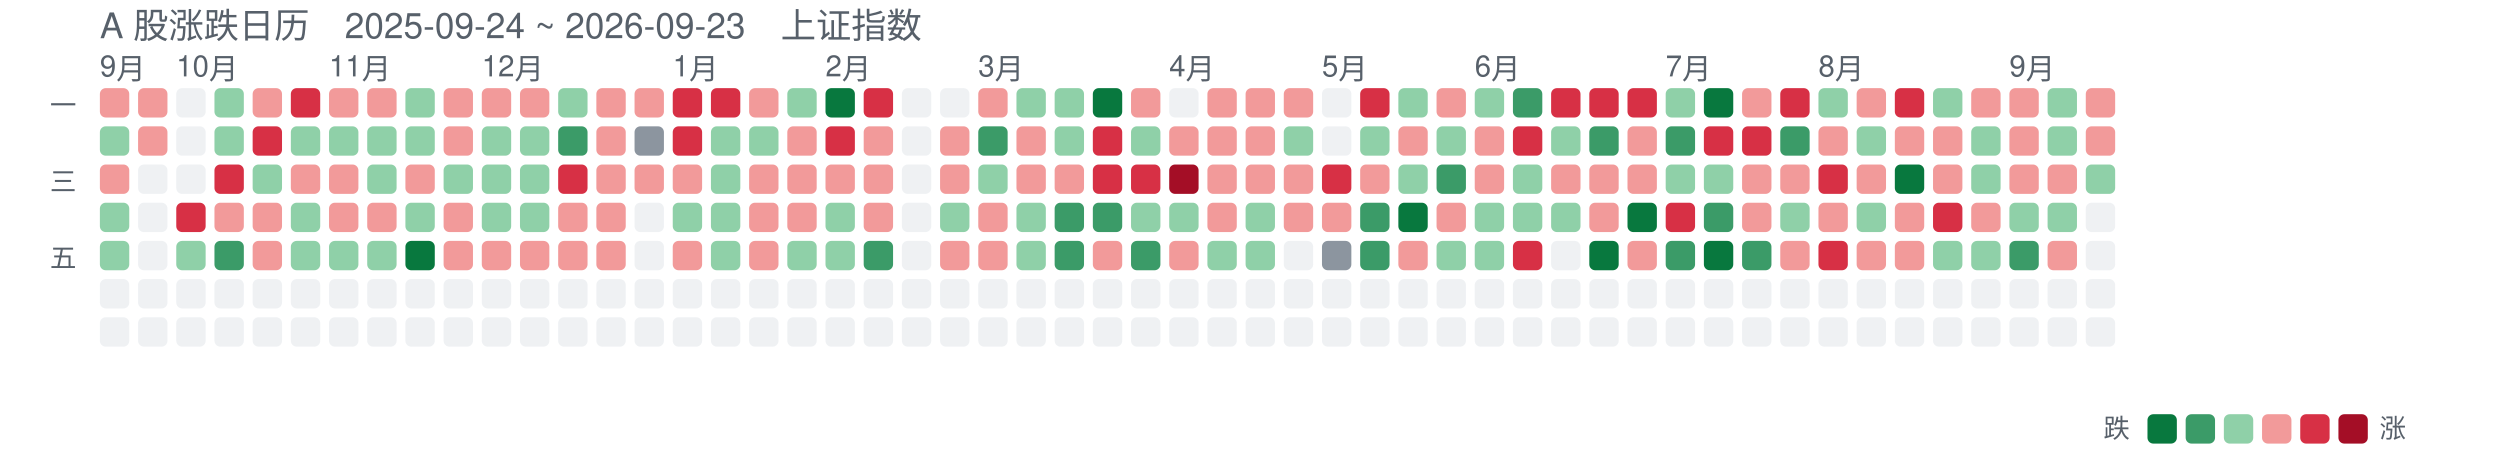
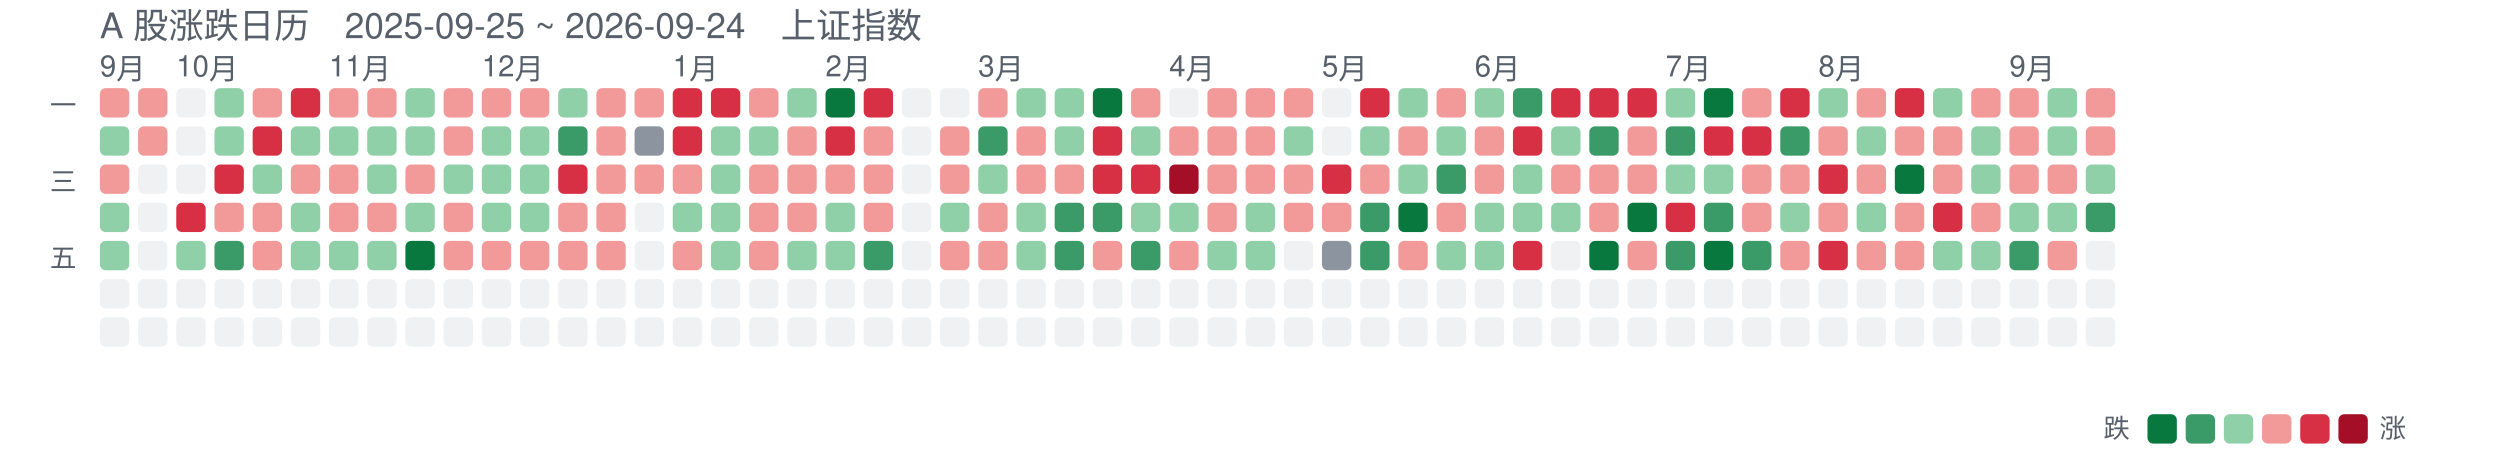
<svg xmlns="http://www.w3.org/2000/svg" width="851" height="159" viewBox="0 0 851 159" font-family="-apple-system,Segoe UI,Helvetica,Arial,sans-serif">
-   <text x="34" y="13" font-size="12" fill="#57606a">A 股涨跌日历　2025-09-24 ~ 2026-09-23　上证指数</text>
+   <text x="34" y="13" font-size="12" fill="#57606a">A 股涨跌日历　2025-09-25 ~ 2026-09-24　上证指数</text>
  <text x="34" y="26" font-size="10" fill="#57606a">9月</text>
  <text x="60" y="26" font-size="10" fill="#57606a">10月</text>
  <text x="112" y="26" font-size="10" fill="#57606a">11月</text>
  <text x="164" y="26" font-size="10" fill="#57606a">12月</text>
  <text x="229" y="26" font-size="10" fill="#57606a">1月</text>
  <text x="281" y="26" font-size="10" fill="#57606a">2月</text>
  <text x="333" y="26" font-size="10" fill="#57606a">3月</text>
  <text x="398" y="26" font-size="10" fill="#57606a">4月</text>
  <text x="450" y="26" font-size="10" fill="#57606a">5月</text>
  <text x="502" y="26" font-size="10" fill="#57606a">6月</text>
  <text x="567" y="26" font-size="10" fill="#57606a">7月</text>
  <text x="619" y="26" font-size="10" fill="#57606a">8月</text>
  <text x="684" y="26" font-size="10" fill="#57606a">9月</text>
  <text x="26" y="39" font-size="9" fill="#57606a" text-anchor="end">一</text>
  <text x="26" y="65" font-size="9" fill="#57606a" text-anchor="end">三</text>
  <text x="26" y="91" font-size="9" fill="#57606a" text-anchor="end">五</text>
  <rect x="34" y="30" width="10" height="10" rx="2" fill="#f29a9a" opacity="1" />
  <rect x="34" y="43" width="10" height="10" rx="2" fill="#8fd0a8" opacity="1" />
  <rect x="34" y="56" width="10" height="10" rx="2" fill="#f29a9a" opacity="1" />
  <rect x="34" y="69" width="10" height="10" rx="2" fill="#8fd0a8" opacity="1" />
  <rect x="34" y="82" width="10" height="10" rx="2" fill="#8fd0a8" opacity="1" />
  <rect x="34" y="95" width="10" height="10" rx="2" fill="#d0d7de" opacity="0.35" />
  <rect x="34" y="108" width="10" height="10" rx="2" fill="#d0d7de" opacity="0.35" />
  <rect x="47" y="30" width="10" height="10" rx="2" fill="#f29a9a" opacity="1" />
  <rect x="47" y="43" width="10" height="10" rx="2" fill="#f29a9a" opacity="1" />
  <rect x="47" y="56" width="10" height="10" rx="2" fill="#d0d7de" opacity="0.35" />
  <rect x="47" y="69" width="10" height="10" rx="2" fill="#d0d7de" opacity="0.35" />
  <rect x="47" y="82" width="10" height="10" rx="2" fill="#d0d7de" opacity="0.35" />
  <rect x="47" y="95" width="10" height="10" rx="2" fill="#d0d7de" opacity="0.35" />
  <rect x="47" y="108" width="10" height="10" rx="2" fill="#d0d7de" opacity="0.35" />
  <rect x="60" y="30" width="10" height="10" rx="2" fill="#d0d7de" opacity="0.35" />
  <rect x="60" y="43" width="10" height="10" rx="2" fill="#d0d7de" opacity="0.35" />
  <rect x="60" y="56" width="10" height="10" rx="2" fill="#d0d7de" opacity="0.35" />
  <rect x="60" y="69" width="10" height="10" rx="2" fill="#d73045" opacity="1" />
  <rect x="60" y="82" width="10" height="10" rx="2" fill="#8fd0a8" opacity="1" />
  <rect x="60" y="95" width="10" height="10" rx="2" fill="#d0d7de" opacity="0.35" />
  <rect x="60" y="108" width="10" height="10" rx="2" fill="#d0d7de" opacity="0.35" />
  <rect x="73" y="30" width="10" height="10" rx="2" fill="#8fd0a8" opacity="1" />
  <rect x="73" y="43" width="10" height="10" rx="2" fill="#8fd0a8" opacity="1" />
  <rect x="73" y="56" width="10" height="10" rx="2" fill="#d73045" opacity="1" />
  <rect x="73" y="69" width="10" height="10" rx="2" fill="#f29a9a" opacity="1" />
  <rect x="73" y="82" width="10" height="10" rx="2" fill="#3b9b68" opacity="1" />
  <rect x="73" y="95" width="10" height="10" rx="2" fill="#d0d7de" opacity="0.35" />
  <rect x="73" y="108" width="10" height="10" rx="2" fill="#d0d7de" opacity="0.35" />
  <rect x="86" y="30" width="10" height="10" rx="2" fill="#f29a9a" opacity="1" />
  <rect x="86" y="43" width="10" height="10" rx="2" fill="#d73045" opacity="1" />
  <rect x="86" y="56" width="10" height="10" rx="2" fill="#8fd0a8" opacity="1" />
  <rect x="86" y="69" width="10" height="10" rx="2" fill="#f29a9a" opacity="1" />
  <rect x="86" y="82" width="10" height="10" rx="2" fill="#f29a9a" opacity="1" />
  <rect x="86" y="95" width="10" height="10" rx="2" fill="#d0d7de" opacity="0.35" />
  <rect x="86" y="108" width="10" height="10" rx="2" fill="#d0d7de" opacity="0.35" />
  <rect x="99" y="30" width="10" height="10" rx="2" fill="#d73045" opacity="1" />
  <rect x="99" y="43" width="10" height="10" rx="2" fill="#8fd0a8" opacity="1" />
  <rect x="99" y="56" width="10" height="10" rx="2" fill="#f29a9a" opacity="1" />
  <rect x="99" y="69" width="10" height="10" rx="2" fill="#8fd0a8" opacity="1" />
  <rect x="99" y="82" width="10" height="10" rx="2" fill="#8fd0a8" opacity="1" />
  <rect x="99" y="95" width="10" height="10" rx="2" fill="#d0d7de" opacity="0.35" />
  <rect x="99" y="108" width="10" height="10" rx="2" fill="#d0d7de" opacity="0.35" />
  <rect x="112" y="30" width="10" height="10" rx="2" fill="#f29a9a" opacity="1" />
  <rect x="112" y="43" width="10" height="10" rx="2" fill="#8fd0a8" opacity="1" />
  <rect x="112" y="56" width="10" height="10" rx="2" fill="#f29a9a" opacity="1" />
  <rect x="112" y="69" width="10" height="10" rx="2" fill="#f29a9a" opacity="1" />
  <rect x="112" y="82" width="10" height="10" rx="2" fill="#8fd0a8" opacity="1" />
  <rect x="112" y="95" width="10" height="10" rx="2" fill="#d0d7de" opacity="0.35" />
  <rect x="112" y="108" width="10" height="10" rx="2" fill="#d0d7de" opacity="0.35" />
  <rect x="125" y="30" width="10" height="10" rx="2" fill="#f29a9a" opacity="1" />
  <rect x="125" y="43" width="10" height="10" rx="2" fill="#8fd0a8" opacity="1" />
  <rect x="125" y="56" width="10" height="10" rx="2" fill="#8fd0a8" opacity="1" />
  <rect x="125" y="69" width="10" height="10" rx="2" fill="#f29a9a" opacity="1" />
  <rect x="125" y="82" width="10" height="10" rx="2" fill="#8fd0a8" opacity="1" />
  <rect x="125" y="95" width="10" height="10" rx="2" fill="#d0d7de" opacity="0.35" />
  <rect x="125" y="108" width="10" height="10" rx="2" fill="#d0d7de" opacity="0.35" />
  <rect x="138" y="30" width="10" height="10" rx="2" fill="#8fd0a8" opacity="1" />
  <rect x="138" y="43" width="10" height="10" rx="2" fill="#8fd0a8" opacity="1" />
  <rect x="138" y="56" width="10" height="10" rx="2" fill="#f29a9a" opacity="1" />
  <rect x="138" y="69" width="10" height="10" rx="2" fill="#8fd0a8" opacity="1" />
  <rect x="138" y="82" width="10" height="10" rx="2" fill="#08783e" opacity="1" />
  <rect x="138" y="95" width="10" height="10" rx="2" fill="#d0d7de" opacity="0.35" />
  <rect x="138" y="108" width="10" height="10" rx="2" fill="#d0d7de" opacity="0.35" />
  <rect x="151" y="30" width="10" height="10" rx="2" fill="#f29a9a" opacity="1" />
  <rect x="151" y="43" width="10" height="10" rx="2" fill="#f29a9a" opacity="1" />
  <rect x="151" y="56" width="10" height="10" rx="2" fill="#8fd0a8" opacity="1" />
  <rect x="151" y="69" width="10" height="10" rx="2" fill="#f29a9a" opacity="1" />
  <rect x="151" y="82" width="10" height="10" rx="2" fill="#f29a9a" opacity="1" />
  <rect x="151" y="95" width="10" height="10" rx="2" fill="#d0d7de" opacity="0.35" />
  <rect x="151" y="108" width="10" height="10" rx="2" fill="#d0d7de" opacity="0.35" />
  <rect x="164" y="30" width="10" height="10" rx="2" fill="#f29a9a" opacity="1" />
  <rect x="164" y="43" width="10" height="10" rx="2" fill="#8fd0a8" opacity="1" />
  <rect x="164" y="56" width="10" height="10" rx="2" fill="#8fd0a8" opacity="1" />
  <rect x="164" y="69" width="10" height="10" rx="2" fill="#8fd0a8" opacity="1" />
  <rect x="164" y="82" width="10" height="10" rx="2" fill="#f29a9a" opacity="1" />
  <rect x="164" y="95" width="10" height="10" rx="2" fill="#d0d7de" opacity="0.35" />
  <rect x="164" y="108" width="10" height="10" rx="2" fill="#d0d7de" opacity="0.35" />
  <rect x="177" y="30" width="10" height="10" rx="2" fill="#f29a9a" opacity="1" />
  <rect x="177" y="43" width="10" height="10" rx="2" fill="#8fd0a8" opacity="1" />
  <rect x="177" y="56" width="10" height="10" rx="2" fill="#8fd0a8" opacity="1" />
  <rect x="177" y="69" width="10" height="10" rx="2" fill="#8fd0a8" opacity="1" />
  <rect x="177" y="82" width="10" height="10" rx="2" fill="#f29a9a" opacity="1" />
  <rect x="177" y="95" width="10" height="10" rx="2" fill="#d0d7de" opacity="0.35" />
  <rect x="177" y="108" width="10" height="10" rx="2" fill="#d0d7de" opacity="0.35" />
  <rect x="190" y="30" width="10" height="10" rx="2" fill="#8fd0a8" opacity="1" />
  <rect x="190" y="43" width="10" height="10" rx="2" fill="#3b9b68" opacity="1" />
  <rect x="190" y="56" width="10" height="10" rx="2" fill="#d73045" opacity="1" />
  <rect x="190" y="69" width="10" height="10" rx="2" fill="#f29a9a" opacity="1" />
  <rect x="190" y="82" width="10" height="10" rx="2" fill="#f29a9a" opacity="1" />
  <rect x="190" y="95" width="10" height="10" rx="2" fill="#d0d7de" opacity="0.35" />
  <rect x="190" y="108" width="10" height="10" rx="2" fill="#d0d7de" opacity="0.35" />
  <rect x="203" y="30" width="10" height="10" rx="2" fill="#f29a9a" opacity="1" />
  <rect x="203" y="43" width="10" height="10" rx="2" fill="#f29a9a" opacity="1" />
  <rect x="203" y="56" width="10" height="10" rx="2" fill="#f29a9a" opacity="1" />
  <rect x="203" y="69" width="10" height="10" rx="2" fill="#f29a9a" opacity="1" />
  <rect x="203" y="82" width="10" height="10" rx="2" fill="#f29a9a" opacity="1" />
  <rect x="203" y="95" width="10" height="10" rx="2" fill="#d0d7de" opacity="0.35" />
  <rect x="203" y="108" width="10" height="10" rx="2" fill="#d0d7de" opacity="0.35" />
  <rect x="216" y="30" width="10" height="10" rx="2" fill="#f29a9a" opacity="1" />
  <rect x="216" y="43" width="10" height="10" rx="2" fill="#8c959f" opacity="1" />
  <rect x="216" y="56" width="10" height="10" rx="2" fill="#f29a9a" opacity="1" />
  <rect x="216" y="69" width="10" height="10" rx="2" fill="#d0d7de" opacity="0.35" />
  <rect x="216" y="82" width="10" height="10" rx="2" fill="#d0d7de" opacity="0.35" />
  <rect x="216" y="95" width="10" height="10" rx="2" fill="#d0d7de" opacity="0.35" />
  <rect x="216" y="108" width="10" height="10" rx="2" fill="#d0d7de" opacity="0.35" />
  <rect x="229" y="30" width="10" height="10" rx="2" fill="#d73045" opacity="1" />
  <rect x="229" y="43" width="10" height="10" rx="2" fill="#d73045" opacity="1" />
  <rect x="229" y="56" width="10" height="10" rx="2" fill="#f29a9a" opacity="1" />
  <rect x="229" y="69" width="10" height="10" rx="2" fill="#8fd0a8" opacity="1" />
  <rect x="229" y="82" width="10" height="10" rx="2" fill="#f29a9a" opacity="1" />
  <rect x="229" y="95" width="10" height="10" rx="2" fill="#d0d7de" opacity="0.35" />
  <rect x="229" y="108" width="10" height="10" rx="2" fill="#d0d7de" opacity="0.35" />
  <rect x="242" y="30" width="10" height="10" rx="2" fill="#d73045" opacity="1" />
  <rect x="242" y="43" width="10" height="10" rx="2" fill="#8fd0a8" opacity="1" />
  <rect x="242" y="56" width="10" height="10" rx="2" fill="#8fd0a8" opacity="1" />
  <rect x="242" y="69" width="10" height="10" rx="2" fill="#8fd0a8" opacity="1" />
  <rect x="242" y="82" width="10" height="10" rx="2" fill="#8fd0a8" opacity="1" />
  <rect x="242" y="95" width="10" height="10" rx="2" fill="#d0d7de" opacity="0.35" />
  <rect x="242" y="108" width="10" height="10" rx="2" fill="#d0d7de" opacity="0.35" />
  <rect x="255" y="30" width="10" height="10" rx="2" fill="#f29a9a" opacity="1" />
  <rect x="255" y="43" width="10" height="10" rx="2" fill="#8fd0a8" opacity="1" />
  <rect x="255" y="56" width="10" height="10" rx="2" fill="#f29a9a" opacity="1" />
  <rect x="255" y="69" width="10" height="10" rx="2" fill="#f29a9a" opacity="1" />
  <rect x="255" y="82" width="10" height="10" rx="2" fill="#f29a9a" opacity="1" />
  <rect x="255" y="95" width="10" height="10" rx="2" fill="#d0d7de" opacity="0.35" />
  <rect x="255" y="108" width="10" height="10" rx="2" fill="#d0d7de" opacity="0.35" />
  <rect x="268" y="30" width="10" height="10" rx="2" fill="#8fd0a8" opacity="1" />
  <rect x="268" y="43" width="10" height="10" rx="2" fill="#f29a9a" opacity="1" />
  <rect x="268" y="56" width="10" height="10" rx="2" fill="#f29a9a" opacity="1" />
  <rect x="268" y="69" width="10" height="10" rx="2" fill="#f29a9a" opacity="1" />
  <rect x="268" y="82" width="10" height="10" rx="2" fill="#8fd0a8" opacity="1" />
  <rect x="268" y="95" width="10" height="10" rx="2" fill="#d0d7de" opacity="0.35" />
  <rect x="268" y="108" width="10" height="10" rx="2" fill="#d0d7de" opacity="0.35" />
  <rect x="281" y="30" width="10" height="10" rx="2" fill="#08783e" opacity="1" />
  <rect x="281" y="43" width="10" height="10" rx="2" fill="#d73045" opacity="1" />
  <rect x="281" y="56" width="10" height="10" rx="2" fill="#f29a9a" opacity="1" />
  <rect x="281" y="69" width="10" height="10" rx="2" fill="#8fd0a8" opacity="1" />
  <rect x="281" y="82" width="10" height="10" rx="2" fill="#8fd0a8" opacity="1" />
  <rect x="281" y="95" width="10" height="10" rx="2" fill="#d0d7de" opacity="0.35" />
  <rect x="281" y="108" width="10" height="10" rx="2" fill="#d0d7de" opacity="0.35" />
  <rect x="294" y="30" width="10" height="10" rx="2" fill="#d73045" opacity="1" />
  <rect x="294" y="43" width="10" height="10" rx="2" fill="#f29a9a" opacity="1" />
  <rect x="294" y="56" width="10" height="10" rx="2" fill="#f29a9a" opacity="1" />
  <rect x="294" y="69" width="10" height="10" rx="2" fill="#f29a9a" opacity="1" />
  <rect x="294" y="82" width="10" height="10" rx="2" fill="#3b9b68" opacity="1" />
  <rect x="294" y="95" width="10" height="10" rx="2" fill="#d0d7de" opacity="0.35" />
  <rect x="294" y="108" width="10" height="10" rx="2" fill="#d0d7de" opacity="0.35" />
  <rect x="307" y="30" width="10" height="10" rx="2" fill="#d0d7de" opacity="0.35" />
  <rect x="307" y="43" width="10" height="10" rx="2" fill="#d0d7de" opacity="0.35" />
  <rect x="307" y="56" width="10" height="10" rx="2" fill="#d0d7de" opacity="0.35" />
  <rect x="307" y="69" width="10" height="10" rx="2" fill="#d0d7de" opacity="0.35" />
  <rect x="307" y="82" width="10" height="10" rx="2" fill="#d0d7de" opacity="0.35" />
  <rect x="307" y="95" width="10" height="10" rx="2" fill="#d0d7de" opacity="0.35" />
  <rect x="307" y="108" width="10" height="10" rx="2" fill="#d0d7de" opacity="0.35" />
  <rect x="320" y="30" width="10" height="10" rx="2" fill="#d0d7de" opacity="0.35" />
  <rect x="320" y="43" width="10" height="10" rx="2" fill="#f29a9a" opacity="1" />
  <rect x="320" y="56" width="10" height="10" rx="2" fill="#f29a9a" opacity="1" />
  <rect x="320" y="69" width="10" height="10" rx="2" fill="#8fd0a8" opacity="1" />
  <rect x="320" y="82" width="10" height="10" rx="2" fill="#f29a9a" opacity="1" />
  <rect x="320" y="95" width="10" height="10" rx="2" fill="#d0d7de" opacity="0.35" />
  <rect x="320" y="108" width="10" height="10" rx="2" fill="#d0d7de" opacity="0.35" />
  <rect x="333" y="30" width="10" height="10" rx="2" fill="#f29a9a" opacity="1" />
  <rect x="333" y="43" width="10" height="10" rx="2" fill="#3b9b68" opacity="1" />
  <rect x="333" y="56" width="10" height="10" rx="2" fill="#8fd0a8" opacity="1" />
  <rect x="333" y="69" width="10" height="10" rx="2" fill="#f29a9a" opacity="1" />
  <rect x="333" y="82" width="10" height="10" rx="2" fill="#f29a9a" opacity="1" />
  <rect x="333" y="95" width="10" height="10" rx="2" fill="#d0d7de" opacity="0.35" />
  <rect x="333" y="108" width="10" height="10" rx="2" fill="#d0d7de" opacity="0.35" />
  <rect x="346" y="30" width="10" height="10" rx="2" fill="#8fd0a8" opacity="1" />
  <rect x="346" y="43" width="10" height="10" rx="2" fill="#f29a9a" opacity="1" />
  <rect x="346" y="56" width="10" height="10" rx="2" fill="#f29a9a" opacity="1" />
  <rect x="346" y="69" width="10" height="10" rx="2" fill="#8fd0a8" opacity="1" />
  <rect x="346" y="82" width="10" height="10" rx="2" fill="#8fd0a8" opacity="1" />
  <rect x="346" y="95" width="10" height="10" rx="2" fill="#d0d7de" opacity="0.35" />
  <rect x="346" y="108" width="10" height="10" rx="2" fill="#d0d7de" opacity="0.35" />
  <rect x="359" y="30" width="10" height="10" rx="2" fill="#8fd0a8" opacity="1" />
  <rect x="359" y="43" width="10" height="10" rx="2" fill="#8fd0a8" opacity="1" />
  <rect x="359" y="56" width="10" height="10" rx="2" fill="#f29a9a" opacity="1" />
  <rect x="359" y="69" width="10" height="10" rx="2" fill="#3b9b68" opacity="1" />
  <rect x="359" y="82" width="10" height="10" rx="2" fill="#3b9b68" opacity="1" />
  <rect x="359" y="95" width="10" height="10" rx="2" fill="#d0d7de" opacity="0.35" />
  <rect x="359" y="108" width="10" height="10" rx="2" fill="#d0d7de" opacity="0.35" />
  <rect x="372" y="30" width="10" height="10" rx="2" fill="#08783e" opacity="1" />
  <rect x="372" y="43" width="10" height="10" rx="2" fill="#d73045" opacity="1" />
  <rect x="372" y="56" width="10" height="10" rx="2" fill="#d73045" opacity="1" />
  <rect x="372" y="69" width="10" height="10" rx="2" fill="#3b9b68" opacity="1" />
  <rect x="372" y="82" width="10" height="10" rx="2" fill="#f29a9a" opacity="1" />
  <rect x="372" y="95" width="10" height="10" rx="2" fill="#d0d7de" opacity="0.35" />
  <rect x="372" y="108" width="10" height="10" rx="2" fill="#d0d7de" opacity="0.35" />
  <rect x="385" y="30" width="10" height="10" rx="2" fill="#f29a9a" opacity="1" />
  <rect x="385" y="43" width="10" height="10" rx="2" fill="#8fd0a8" opacity="1" />
  <rect x="385" y="56" width="10" height="10" rx="2" fill="#d73045" opacity="1" />
  <rect x="385" y="69" width="10" height="10" rx="2" fill="#8fd0a8" opacity="1" />
  <rect x="385" y="82" width="10" height="10" rx="2" fill="#3b9b68" opacity="1" />
  <rect x="385" y="95" width="10" height="10" rx="2" fill="#d0d7de" opacity="0.35" />
  <rect x="385" y="108" width="10" height="10" rx="2" fill="#d0d7de" opacity="0.35" />
  <rect x="398" y="30" width="10" height="10" rx="2" fill="#d0d7de" opacity="0.35" />
  <rect x="398" y="43" width="10" height="10" rx="2" fill="#f29a9a" opacity="1" />
  <rect x="398" y="56" width="10" height="10" rx="2" fill="#a40e26" opacity="1" />
  <rect x="398" y="69" width="10" height="10" rx="2" fill="#8fd0a8" opacity="1" />
  <rect x="398" y="82" width="10" height="10" rx="2" fill="#f29a9a" opacity="1" />
  <rect x="398" y="95" width="10" height="10" rx="2" fill="#d0d7de" opacity="0.35" />
  <rect x="398" y="108" width="10" height="10" rx="2" fill="#d0d7de" opacity="0.35" />
  <rect x="411" y="30" width="10" height="10" rx="2" fill="#f29a9a" opacity="1" />
  <rect x="411" y="43" width="10" height="10" rx="2" fill="#f29a9a" opacity="1" />
  <rect x="411" y="56" width="10" height="10" rx="2" fill="#f29a9a" opacity="1" />
  <rect x="411" y="69" width="10" height="10" rx="2" fill="#f29a9a" opacity="1" />
  <rect x="411" y="82" width="10" height="10" rx="2" fill="#8fd0a8" opacity="1" />
  <rect x="411" y="95" width="10" height="10" rx="2" fill="#d0d7de" opacity="0.35" />
  <rect x="411" y="108" width="10" height="10" rx="2" fill="#d0d7de" opacity="0.35" />
  <rect x="424" y="30" width="10" height="10" rx="2" fill="#f29a9a" opacity="1" />
  <rect x="424" y="43" width="10" height="10" rx="2" fill="#f29a9a" opacity="1" />
  <rect x="424" y="56" width="10" height="10" rx="2" fill="#f29a9a" opacity="1" />
  <rect x="424" y="69" width="10" height="10" rx="2" fill="#8fd0a8" opacity="1" />
  <rect x="424" y="82" width="10" height="10" rx="2" fill="#8fd0a8" opacity="1" />
  <rect x="424" y="95" width="10" height="10" rx="2" fill="#d0d7de" opacity="0.35" />
  <rect x="424" y="108" width="10" height="10" rx="2" fill="#d0d7de" opacity="0.35" />
  <rect x="437" y="30" width="10" height="10" rx="2" fill="#f29a9a" opacity="1" />
  <rect x="437" y="43" width="10" height="10" rx="2" fill="#8fd0a8" opacity="1" />
  <rect x="437" y="56" width="10" height="10" rx="2" fill="#f29a9a" opacity="1" />
  <rect x="437" y="69" width="10" height="10" rx="2" fill="#f29a9a" opacity="1" />
  <rect x="437" y="82" width="10" height="10" rx="2" fill="#d0d7de" opacity="0.35" />
  <rect x="437" y="95" width="10" height="10" rx="2" fill="#d0d7de" opacity="0.35" />
  <rect x="437" y="108" width="10" height="10" rx="2" fill="#d0d7de" opacity="0.35" />
  <rect x="450" y="30" width="10" height="10" rx="2" fill="#d0d7de" opacity="0.35" />
  <rect x="450" y="43" width="10" height="10" rx="2" fill="#d0d7de" opacity="0.35" />
  <rect x="450" y="56" width="10" height="10" rx="2" fill="#d73045" opacity="1" />
  <rect x="450" y="69" width="10" height="10" rx="2" fill="#f29a9a" opacity="1" />
  <rect x="450" y="82" width="10" height="10" rx="2" fill="#8c959f" opacity="1" />
  <rect x="450" y="95" width="10" height="10" rx="2" fill="#d0d7de" opacity="0.35" />
  <rect x="450" y="108" width="10" height="10" rx="2" fill="#d0d7de" opacity="0.35" />
  <rect x="463" y="30" width="10" height="10" rx="2" fill="#d73045" opacity="1" />
  <rect x="463" y="43" width="10" height="10" rx="2" fill="#8fd0a8" opacity="1" />
  <rect x="463" y="56" width="10" height="10" rx="2" fill="#f29a9a" opacity="1" />
  <rect x="463" y="69" width="10" height="10" rx="2" fill="#3b9b68" opacity="1" />
  <rect x="463" y="82" width="10" height="10" rx="2" fill="#3b9b68" opacity="1" />
  <rect x="463" y="95" width="10" height="10" rx="2" fill="#d0d7de" opacity="0.35" />
  <rect x="463" y="108" width="10" height="10" rx="2" fill="#d0d7de" opacity="0.35" />
  <rect x="476" y="30" width="10" height="10" rx="2" fill="#8fd0a8" opacity="1" />
  <rect x="476" y="43" width="10" height="10" rx="2" fill="#f29a9a" opacity="1" />
  <rect x="476" y="56" width="10" height="10" rx="2" fill="#8fd0a8" opacity="1" />
  <rect x="476" y="69" width="10" height="10" rx="2" fill="#08783e" opacity="1" />
  <rect x="476" y="82" width="10" height="10" rx="2" fill="#f29a9a" opacity="1" />
  <rect x="476" y="95" width="10" height="10" rx="2" fill="#d0d7de" opacity="0.35" />
  <rect x="476" y="108" width="10" height="10" rx="2" fill="#d0d7de" opacity="0.35" />
  <rect x="489" y="30" width="10" height="10" rx="2" fill="#f29a9a" opacity="1" />
  <rect x="489" y="43" width="10" height="10" rx="2" fill="#8fd0a8" opacity="1" />
  <rect x="489" y="56" width="10" height="10" rx="2" fill="#3b9b68" opacity="1" />
  <rect x="489" y="69" width="10" height="10" rx="2" fill="#f29a9a" opacity="1" />
  <rect x="489" y="82" width="10" height="10" rx="2" fill="#8fd0a8" opacity="1" />
  <rect x="489" y="95" width="10" height="10" rx="2" fill="#d0d7de" opacity="0.35" />
  <rect x="489" y="108" width="10" height="10" rx="2" fill="#d0d7de" opacity="0.35" />
  <rect x="502" y="30" width="10" height="10" rx="2" fill="#8fd0a8" opacity="1" />
  <rect x="502" y="43" width="10" height="10" rx="2" fill="#f29a9a" opacity="1" />
  <rect x="502" y="56" width="10" height="10" rx="2" fill="#f29a9a" opacity="1" />
  <rect x="502" y="69" width="10" height="10" rx="2" fill="#8fd0a8" opacity="1" />
  <rect x="502" y="82" width="10" height="10" rx="2" fill="#8fd0a8" opacity="1" />
  <rect x="502" y="95" width="10" height="10" rx="2" fill="#d0d7de" opacity="0.35" />
  <rect x="502" y="108" width="10" height="10" rx="2" fill="#d0d7de" opacity="0.35" />
  <rect x="515" y="30" width="10" height="10" rx="2" fill="#3b9b68" opacity="1" />
  <rect x="515" y="43" width="10" height="10" rx="2" fill="#d73045" opacity="1" />
  <rect x="515" y="56" width="10" height="10" rx="2" fill="#8fd0a8" opacity="1" />
  <rect x="515" y="69" width="10" height="10" rx="2" fill="#8fd0a8" opacity="1" />
  <rect x="515" y="82" width="10" height="10" rx="2" fill="#d73045" opacity="1" />
  <rect x="515" y="95" width="10" height="10" rx="2" fill="#d0d7de" opacity="0.35" />
  <rect x="515" y="108" width="10" height="10" rx="2" fill="#d0d7de" opacity="0.35" />
  <rect x="528" y="30" width="10" height="10" rx="2" fill="#d73045" opacity="1" />
  <rect x="528" y="43" width="10" height="10" rx="2" fill="#8fd0a8" opacity="1" />
  <rect x="528" y="56" width="10" height="10" rx="2" fill="#f29a9a" opacity="1" />
  <rect x="528" y="69" width="10" height="10" rx="2" fill="#8fd0a8" opacity="1" />
  <rect x="528" y="82" width="10" height="10" rx="2" fill="#d0d7de" opacity="0.35" />
  <rect x="528" y="95" width="10" height="10" rx="2" fill="#d0d7de" opacity="0.35" />
  <rect x="528" y="108" width="10" height="10" rx="2" fill="#d0d7de" opacity="0.35" />
  <rect x="541" y="30" width="10" height="10" rx="2" fill="#d73045" opacity="1" />
  <rect x="541" y="43" width="10" height="10" rx="2" fill="#3b9b68" opacity="1" />
  <rect x="541" y="56" width="10" height="10" rx="2" fill="#f29a9a" opacity="1" />
  <rect x="541" y="69" width="10" height="10" rx="2" fill="#f29a9a" opacity="1" />
  <rect x="541" y="82" width="10" height="10" rx="2" fill="#08783e" opacity="1" />
  <rect x="541" y="95" width="10" height="10" rx="2" fill="#d0d7de" opacity="0.35" />
  <rect x="541" y="108" width="10" height="10" rx="2" fill="#d0d7de" opacity="0.35" />
  <rect x="554" y="30" width="10" height="10" rx="2" fill="#d73045" opacity="1" />
  <rect x="554" y="43" width="10" height="10" rx="2" fill="#f29a9a" opacity="1" />
  <rect x="554" y="56" width="10" height="10" rx="2" fill="#f29a9a" opacity="1" />
  <rect x="554" y="69" width="10" height="10" rx="2" fill="#08783e" opacity="1" />
  <rect x="554" y="82" width="10" height="10" rx="2" fill="#f29a9a" opacity="1" />
  <rect x="554" y="95" width="10" height="10" rx="2" fill="#d0d7de" opacity="0.35" />
  <rect x="554" y="108" width="10" height="10" rx="2" fill="#d0d7de" opacity="0.35" />
  <rect x="567" y="30" width="10" height="10" rx="2" fill="#8fd0a8" opacity="1" />
  <rect x="567" y="43" width="10" height="10" rx="2" fill="#3b9b68" opacity="1" />
  <rect x="567" y="56" width="10" height="10" rx="2" fill="#8fd0a8" opacity="1" />
  <rect x="567" y="69" width="10" height="10" rx="2" fill="#d73045" opacity="1" />
  <rect x="567" y="82" width="10" height="10" rx="2" fill="#3b9b68" opacity="1" />
  <rect x="567" y="95" width="10" height="10" rx="2" fill="#d0d7de" opacity="0.35" />
  <rect x="567" y="108" width="10" height="10" rx="2" fill="#d0d7de" opacity="0.35" />
  <rect x="580" y="30" width="10" height="10" rx="2" fill="#08783e" opacity="1" />
  <rect x="580" y="43" width="10" height="10" rx="2" fill="#d73045" opacity="1" />
  <rect x="580" y="56" width="10" height="10" rx="2" fill="#8fd0a8" opacity="1" />
  <rect x="580" y="69" width="10" height="10" rx="2" fill="#3b9b68" opacity="1" />
  <rect x="580" y="82" width="10" height="10" rx="2" fill="#08783e" opacity="1" />
  <rect x="580" y="95" width="10" height="10" rx="2" fill="#d0d7de" opacity="0.35" />
  <rect x="580" y="108" width="10" height="10" rx="2" fill="#d0d7de" opacity="0.35" />
  <rect x="593" y="30" width="10" height="10" rx="2" fill="#f29a9a" opacity="1" />
  <rect x="593" y="43" width="10" height="10" rx="2" fill="#d73045" opacity="1" />
  <rect x="593" y="56" width="10" height="10" rx="2" fill="#f29a9a" opacity="1" />
  <rect x="593" y="69" width="10" height="10" rx="2" fill="#f29a9a" opacity="1" />
  <rect x="593" y="82" width="10" height="10" rx="2" fill="#3b9b68" opacity="1" />
  <rect x="593" y="95" width="10" height="10" rx="2" fill="#d0d7de" opacity="0.35" />
  <rect x="593" y="108" width="10" height="10" rx="2" fill="#d0d7de" opacity="0.35" />
  <rect x="606" y="30" width="10" height="10" rx="2" fill="#d73045" opacity="1" />
  <rect x="606" y="43" width="10" height="10" rx="2" fill="#3b9b68" opacity="1" />
  <rect x="606" y="56" width="10" height="10" rx="2" fill="#f29a9a" opacity="1" />
  <rect x="606" y="69" width="10" height="10" rx="2" fill="#8fd0a8" opacity="1" />
  <rect x="606" y="82" width="10" height="10" rx="2" fill="#f29a9a" opacity="1" />
  <rect x="606" y="95" width="10" height="10" rx="2" fill="#d0d7de" opacity="0.35" />
  <rect x="606" y="108" width="10" height="10" rx="2" fill="#d0d7de" opacity="0.35" />
  <rect x="619" y="30" width="10" height="10" rx="2" fill="#8fd0a8" opacity="1" />
  <rect x="619" y="43" width="10" height="10" rx="2" fill="#f29a9a" opacity="1" />
  <rect x="619" y="56" width="10" height="10" rx="2" fill="#d73045" opacity="1" />
  <rect x="619" y="69" width="10" height="10" rx="2" fill="#f29a9a" opacity="1" />
  <rect x="619" y="82" width="10" height="10" rx="2" fill="#d73045" opacity="1" />
  <rect x="619" y="95" width="10" height="10" rx="2" fill="#d0d7de" opacity="0.35" />
  <rect x="619" y="108" width="10" height="10" rx="2" fill="#d0d7de" opacity="0.35" />
  <rect x="632" y="30" width="10" height="10" rx="2" fill="#f29a9a" opacity="1" />
  <rect x="632" y="43" width="10" height="10" rx="2" fill="#8fd0a8" opacity="1" />
  <rect x="632" y="56" width="10" height="10" rx="2" fill="#f29a9a" opacity="1" />
  <rect x="632" y="69" width="10" height="10" rx="2" fill="#8fd0a8" opacity="1" />
  <rect x="632" y="82" width="10" height="10" rx="2" fill="#f29a9a" opacity="1" />
  <rect x="632" y="95" width="10" height="10" rx="2" fill="#d0d7de" opacity="0.35" />
  <rect x="632" y="108" width="10" height="10" rx="2" fill="#d0d7de" opacity="0.35" />
  <rect x="645" y="30" width="10" height="10" rx="2" fill="#d73045" opacity="1" />
  <rect x="645" y="43" width="10" height="10" rx="2" fill="#f29a9a" opacity="1" />
  <rect x="645" y="56" width="10" height="10" rx="2" fill="#08783e" opacity="1" />
  <rect x="645" y="69" width="10" height="10" rx="2" fill="#f29a9a" opacity="1" />
  <rect x="645" y="82" width="10" height="10" rx="2" fill="#f29a9a" opacity="1" />
  <rect x="645" y="95" width="10" height="10" rx="2" fill="#d0d7de" opacity="0.35" />
  <rect x="645" y="108" width="10" height="10" rx="2" fill="#d0d7de" opacity="0.35" />
  <rect x="658" y="30" width="10" height="10" rx="2" fill="#8fd0a8" opacity="1" />
  <rect x="658" y="43" width="10" height="10" rx="2" fill="#f29a9a" opacity="1" />
  <rect x="658" y="56" width="10" height="10" rx="2" fill="#f29a9a" opacity="1" />
  <rect x="658" y="69" width="10" height="10" rx="2" fill="#d73045" opacity="1" />
  <rect x="658" y="82" width="10" height="10" rx="2" fill="#8fd0a8" opacity="1" />
  <rect x="658" y="95" width="10" height="10" rx="2" fill="#d0d7de" opacity="0.35" />
  <rect x="658" y="108" width="10" height="10" rx="2" fill="#d0d7de" opacity="0.35" />
  <rect x="671" y="30" width="10" height="10" rx="2" fill="#f29a9a" opacity="1" />
  <rect x="671" y="43" width="10" height="10" rx="2" fill="#8fd0a8" opacity="1" />
  <rect x="671" y="56" width="10" height="10" rx="2" fill="#8fd0a8" opacity="1" />
  <rect x="671" y="69" width="10" height="10" rx="2" fill="#f29a9a" opacity="1" />
  <rect x="671" y="82" width="10" height="10" rx="2" fill="#8fd0a8" opacity="1" />
  <rect x="671" y="95" width="10" height="10" rx="2" fill="#d0d7de" opacity="0.35" />
  <rect x="671" y="108" width="10" height="10" rx="2" fill="#d0d7de" opacity="0.35" />
  <rect x="684" y="30" width="10" height="10" rx="2" fill="#f29a9a" opacity="1" />
  <rect x="684" y="43" width="10" height="10" rx="2" fill="#f29a9a" opacity="1" />
  <rect x="684" y="56" width="10" height="10" rx="2" fill="#f29a9a" opacity="1" />
  <rect x="684" y="69" width="10" height="10" rx="2" fill="#8fd0a8" opacity="1" />
  <rect x="684" y="82" width="10" height="10" rx="2" fill="#3b9b68" opacity="1" />
  <rect x="684" y="95" width="10" height="10" rx="2" fill="#d0d7de" opacity="0.35" />
  <rect x="684" y="108" width="10" height="10" rx="2" fill="#d0d7de" opacity="0.35" />
  <rect x="697" y="30" width="10" height="10" rx="2" fill="#8fd0a8" opacity="1" />
  <rect x="697" y="43" width="10" height="10" rx="2" fill="#8fd0a8" opacity="1" />
  <rect x="697" y="56" width="10" height="10" rx="2" fill="#f29a9a" opacity="1" />
  <rect x="697" y="69" width="10" height="10" rx="2" fill="#8fd0a8" opacity="1" />
  <rect x="697" y="82" width="10" height="10" rx="2" fill="#f29a9a" opacity="1" />
  <rect x="697" y="95" width="10" height="10" rx="2" fill="#d0d7de" opacity="0.35" />
  <rect x="697" y="108" width="10" height="10" rx="2" fill="#d0d7de" opacity="0.35" />
  <rect x="710" y="30" width="10" height="10" rx="2" fill="#f29a9a" opacity="1" />
  <rect x="710" y="43" width="10" height="10" rx="2" fill="#f29a9a" opacity="1" />
  <rect x="710" y="56" width="10" height="10" rx="2" fill="#8fd0a8" opacity="1" />
-   <rect x="710" y="69" width="10" height="10" rx="2" fill="#d0d7de" opacity="0.35" />
+   <rect x="710" y="69" width="10" height="10" rx="2" fill="#3b9b68" opacity="1" />
  <rect x="710" y="82" width="10" height="10" rx="2" fill="#d0d7de" opacity="0.35" />
  <rect x="710" y="95" width="10" height="10" rx="2" fill="#d0d7de" opacity="0.35" />
  <rect x="710" y="108" width="10" height="10" rx="2" fill="#d0d7de" opacity="0.35" />
  <text x="725" y="149" font-size="9" fill="#57606a" text-anchor="end">跌</text>
  <rect x="731" y="141" width="10" height="10" rx="2" fill="#08783e" />
  <rect x="744" y="141" width="10" height="10" rx="2" fill="#3b9b68" />
  <rect x="757" y="141" width="10" height="10" rx="2" fill="#8fd0a8" />
  <rect x="770" y="141" width="10" height="10" rx="2" fill="#f29a9a" />
  <rect x="783" y="141" width="10" height="10" rx="2" fill="#d73045" />
  <rect x="796" y="141" width="10" height="10" rx="2" fill="#a40e26" />
  <text x="810" y="149" font-size="9" fill="#57606a">涨</text>
</svg>
